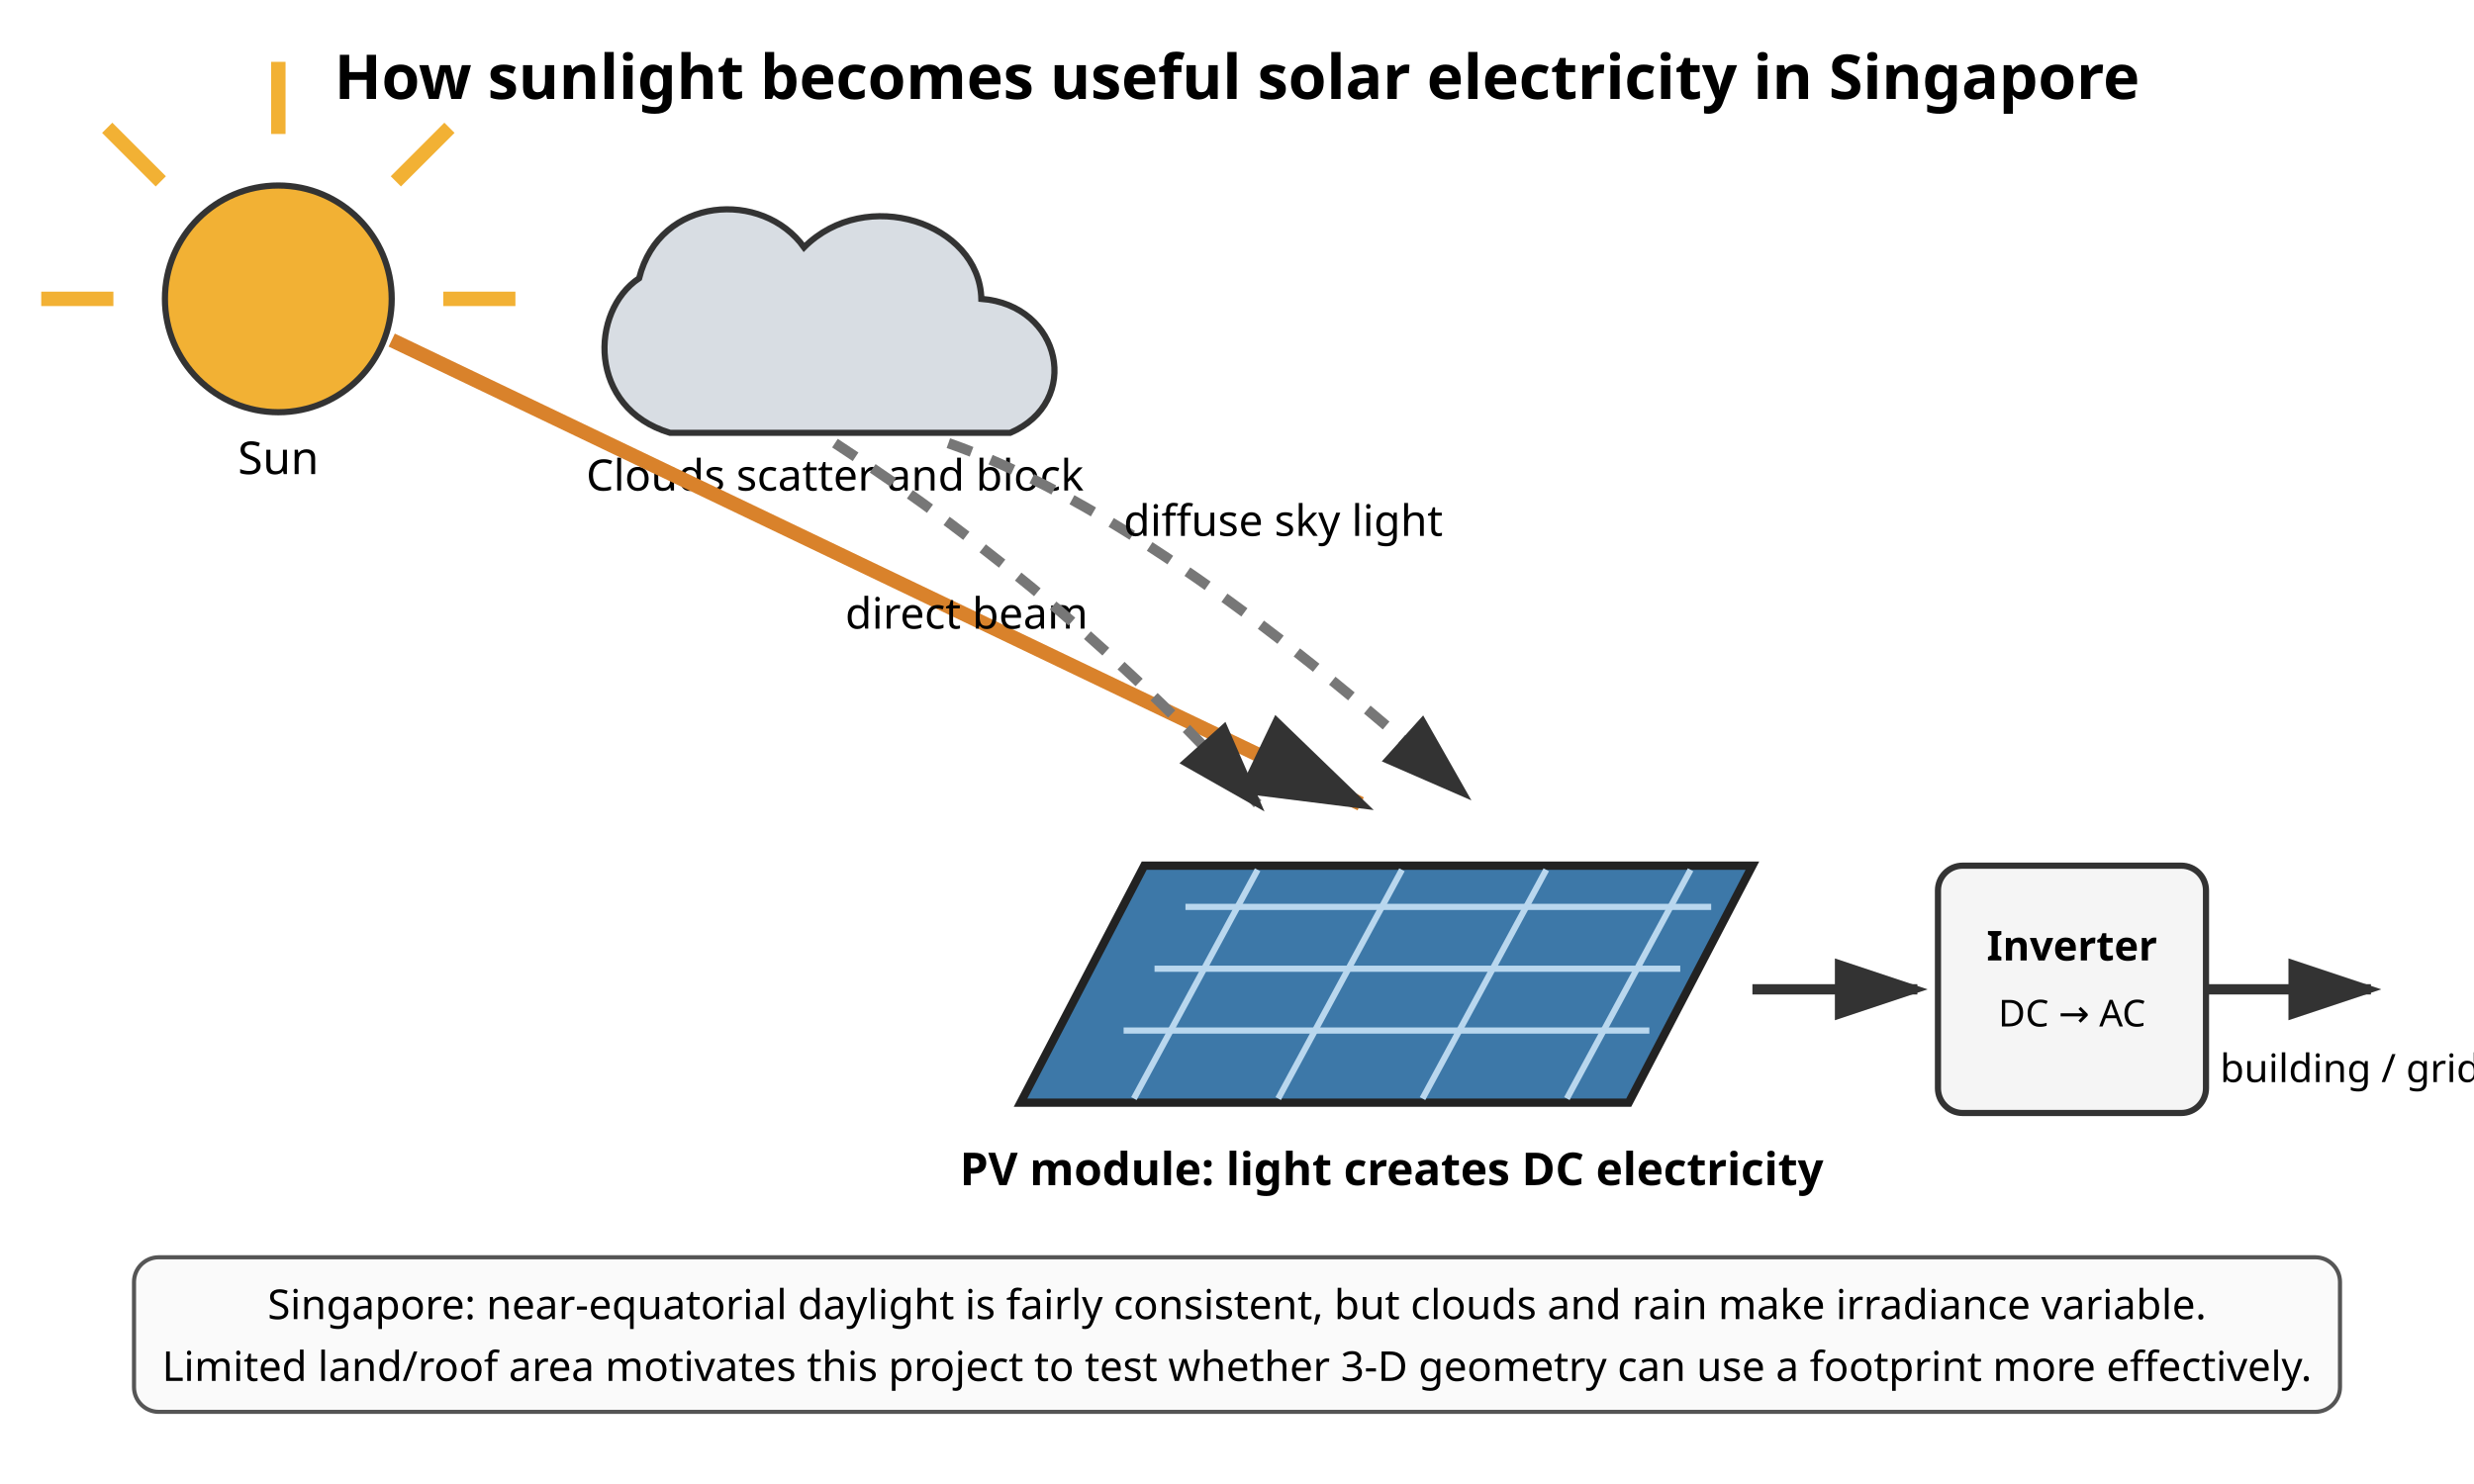
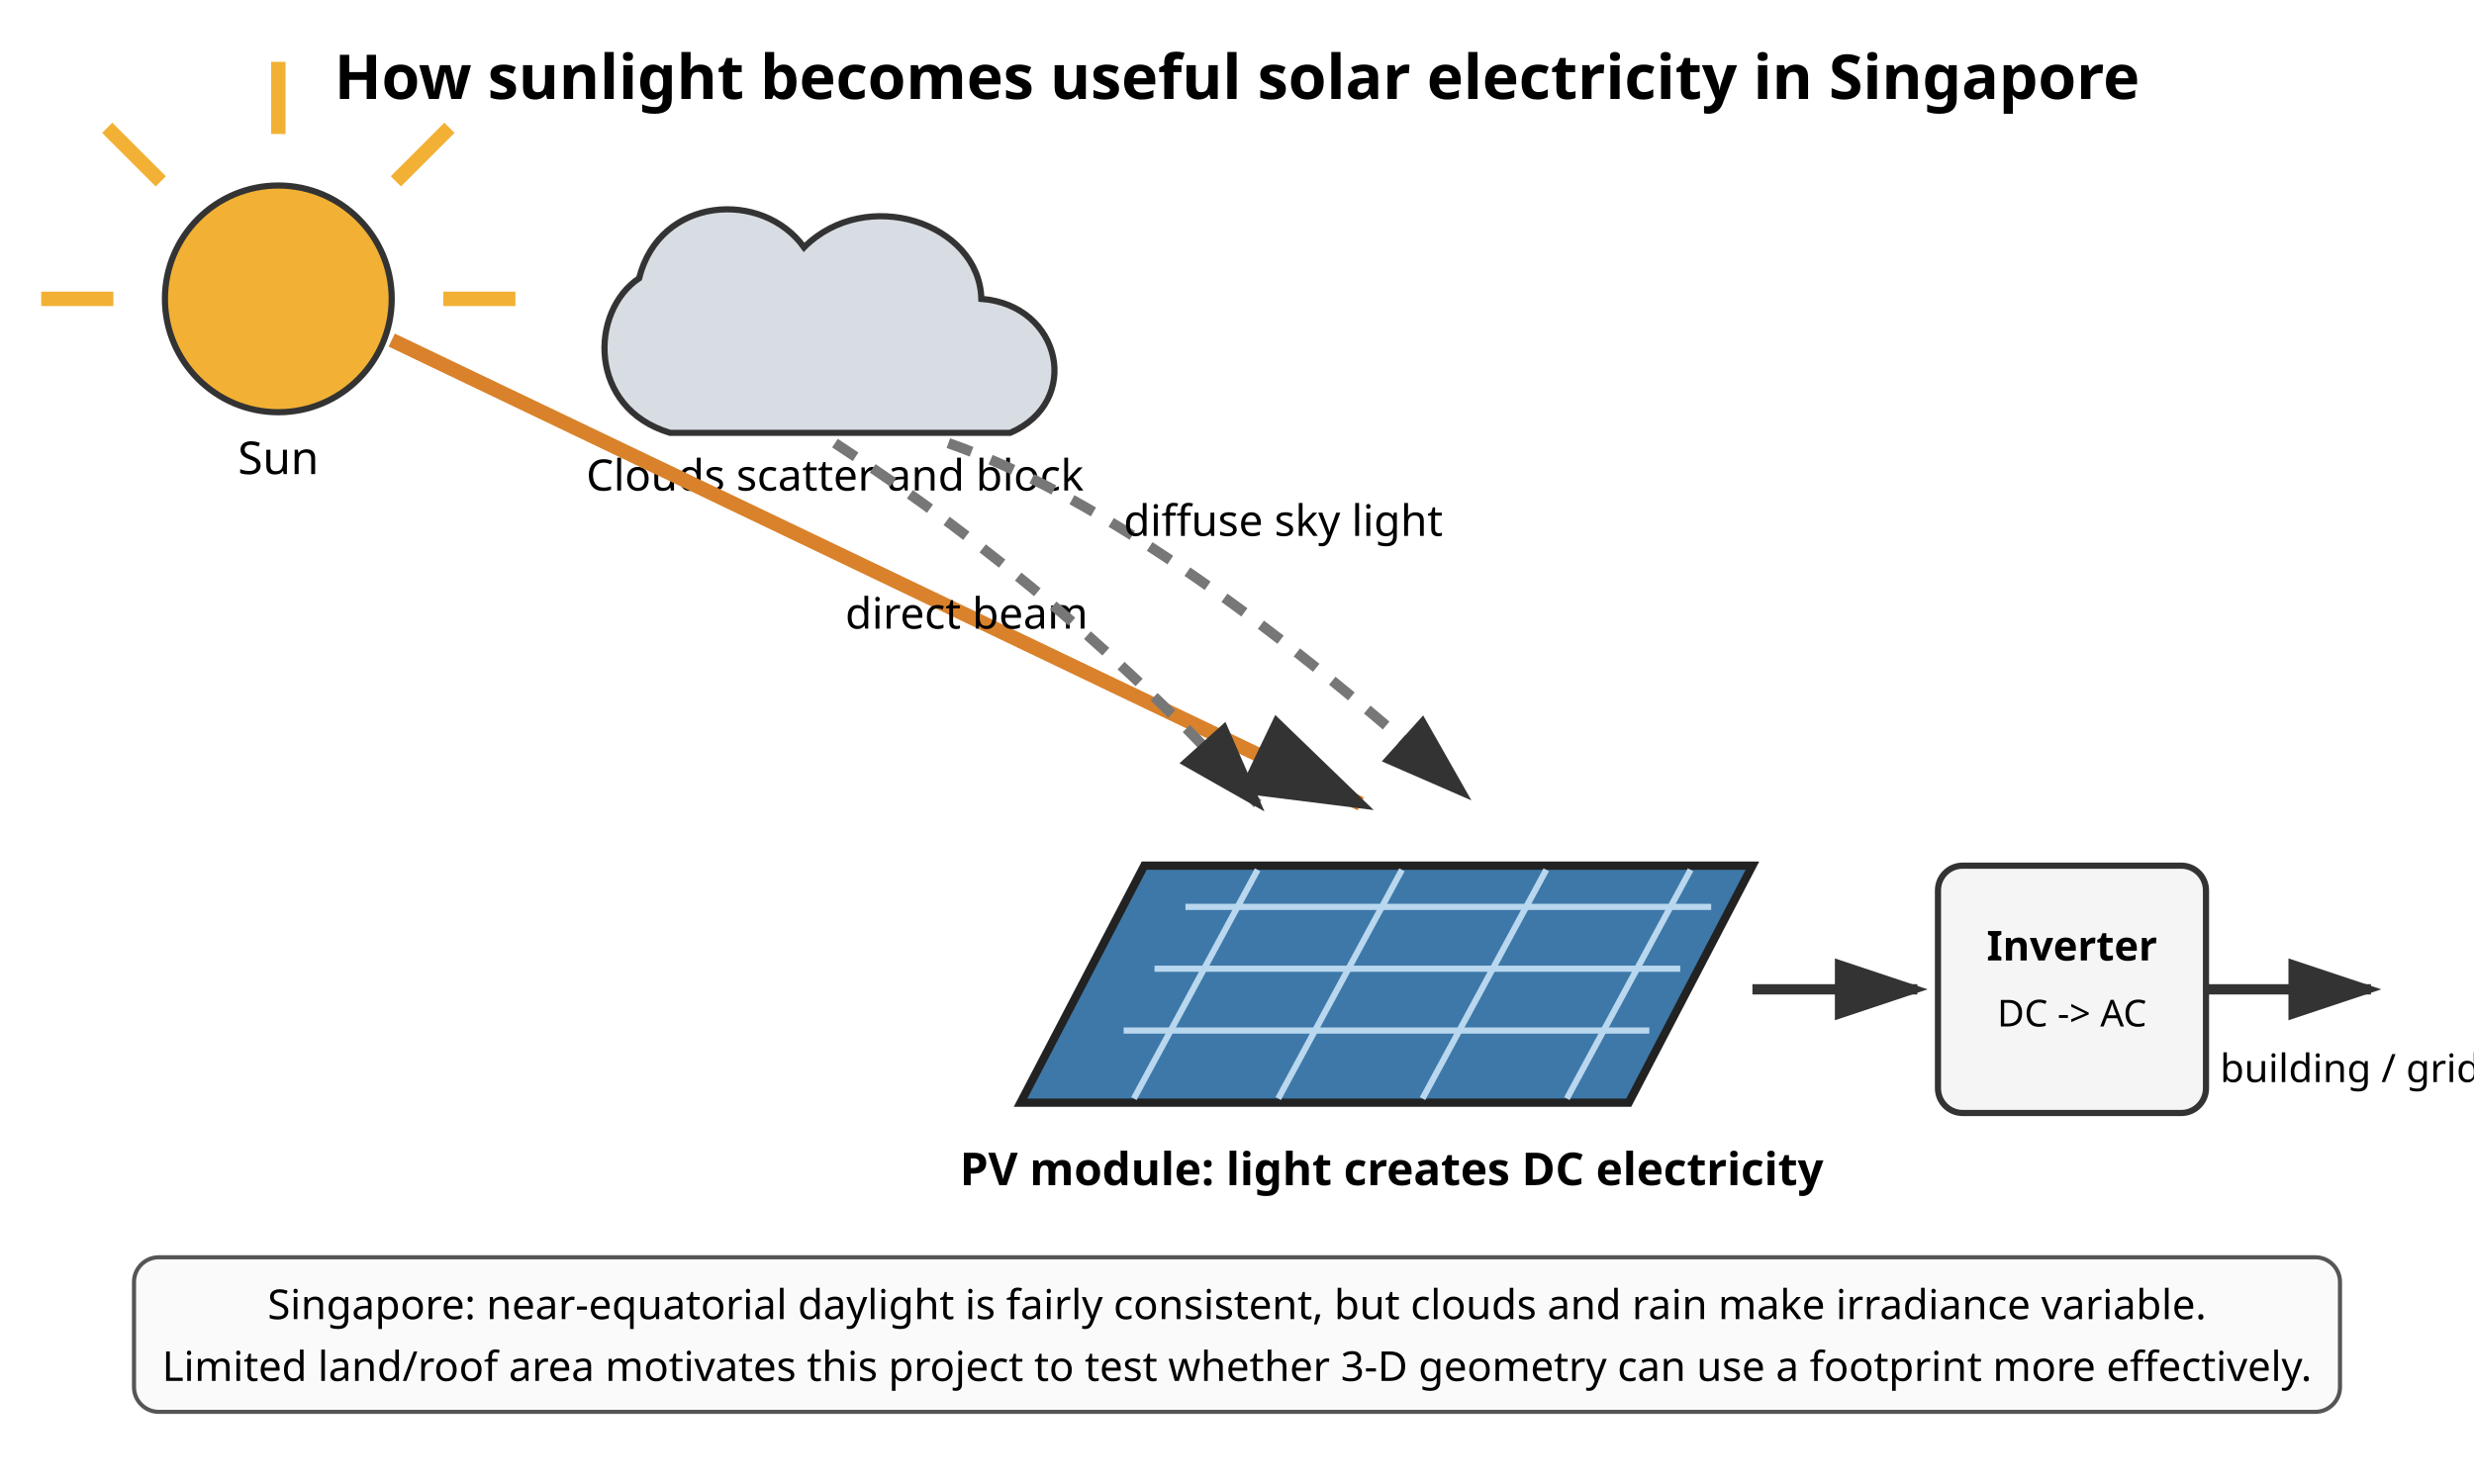
<svg xmlns="http://www.w3.org/2000/svg" width="1200" height="720" viewBox="0 0 1200 720">
  <defs>
    <marker id="arrow" markerWidth="10" markerHeight="10" refX="8" refY="3" orient="auto">
      <path d="M0,0 L0,6 L9,3 z" fill="#333" />
    </marker>
  </defs>
  <rect width="1200" height="720" fill="white" />
  <text x="600" y="48" text-anchor="middle" font-family="sans-serif" font-size="30" font-weight="700">How sunlight becomes useful solar electricity in Singapore</text>
  <circle cx="135" cy="145" r="55" fill="#f2b134" stroke="#333" stroke-width="3" />
  <g stroke="#f2b134" stroke-width="7">
    <line x1="135" y1="65" x2="135" y2="30" />
    <line x1="55" y1="145" x2="20" y2="145" />
    <line x1="215" y1="145" x2="250" y2="145" />
    <line x1="78" y1="88" x2="52" y2="62" />
    <line x1="192" y1="88" x2="218" y2="62" />
  </g>
  <text x="135" y="230" text-anchor="middle" font-family="sans-serif" font-size="22">Sun</text>
  <path d="M310 135 C320 95 370 92 390 120 C420 90 475 108 476 145 C515 148 525 195 490 210 H325 C285 198 286 151 310 135 Z" fill="#d8dde3" stroke="#333" stroke-width="3" />
  <text x="405" y="238" text-anchor="middle" font-family="sans-serif" font-size="21">Clouds scatter and block</text>
  <line x1="190" y1="165" x2="660" y2="390" stroke="#d9822b" stroke-width="7" marker-end="url(#arrow)" />
  <text x="410" y="305" font-family="sans-serif" font-size="21">direct beam</text>
  <path d="M405 215 Q520 290 610 390" fill="none" stroke="#777" stroke-width="5" stroke-dasharray="12 10" marker-end="url(#arrow)" />
  <path d="M460 215 Q560 250 710 385" fill="none" stroke="#777" stroke-width="5" stroke-dasharray="12 10" marker-end="url(#arrow)" />
  <text x="545" y="260" font-family="sans-serif" font-size="21">diffuse sky light</text>
  <polygon points="555,420 850,420 790,535 495,535" fill="#3d78a8" stroke="#222" stroke-width="4" />
  <g stroke="#b9d7ee" stroke-width="3">
    <line x1="575" y1="440" x2="830" y2="440" />
    <line x1="560" y1="470" x2="815" y2="470" />
    <line x1="545" y1="500" x2="800" y2="500" />
    <line x1="610" y1="422" x2="550" y2="533" />
    <line x1="680" y1="422" x2="620" y2="533" />
    <line x1="750" y1="422" x2="690" y2="533" />
    <line x1="820" y1="422" x2="760" y2="533" />
  </g>
  <text x="675" y="575" text-anchor="middle" font-family="sans-serif" font-size="22" font-weight="700">PV module: light creates DC electricity</text>
  <line x1="850" y1="480" x2="930" y2="480" stroke="#333" stroke-width="5" marker-end="url(#arrow)" />
  <rect x="940" y="420" width="130" height="120" rx="12" fill="#f5f5f5" stroke="#333" stroke-width="3" />
  <text x="1005" y="466" text-anchor="middle" font-family="sans-serif" font-size="20" font-weight="700">Inverter</text>
-   <text x="1005" y="498" text-anchor="middle" font-family="sans-serif" font-size="18">DC → AC</text>
+   <text x="1005" y="498" text-anchor="middle" font-family="sans-serif" font-size="18">DC -&gt; AC</text>
  <line x1="1070" y1="480" x2="1150" y2="480" stroke="#333" stroke-width="5" marker-end="url(#arrow)" />
  <text x="1140" y="525" text-anchor="middle" font-family="sans-serif" font-size="19">building / grid</text>
  <rect x="65" y="610" width="1070" height="75" rx="12" fill="#fafafa" stroke="#555" stroke-width="2" />
  <text x="600" y="640" text-anchor="middle" font-family="sans-serif" font-size="20">Singapore: near-equatorial daylight is fairly consistent, but clouds and rain make irradiance variable.</text>
  <text x="600" y="670" text-anchor="middle" font-family="sans-serif" font-size="20">Limited land/roof area motivates this project to test whether 3-D geometry can use a footprint more effectively.</text>
</svg>
